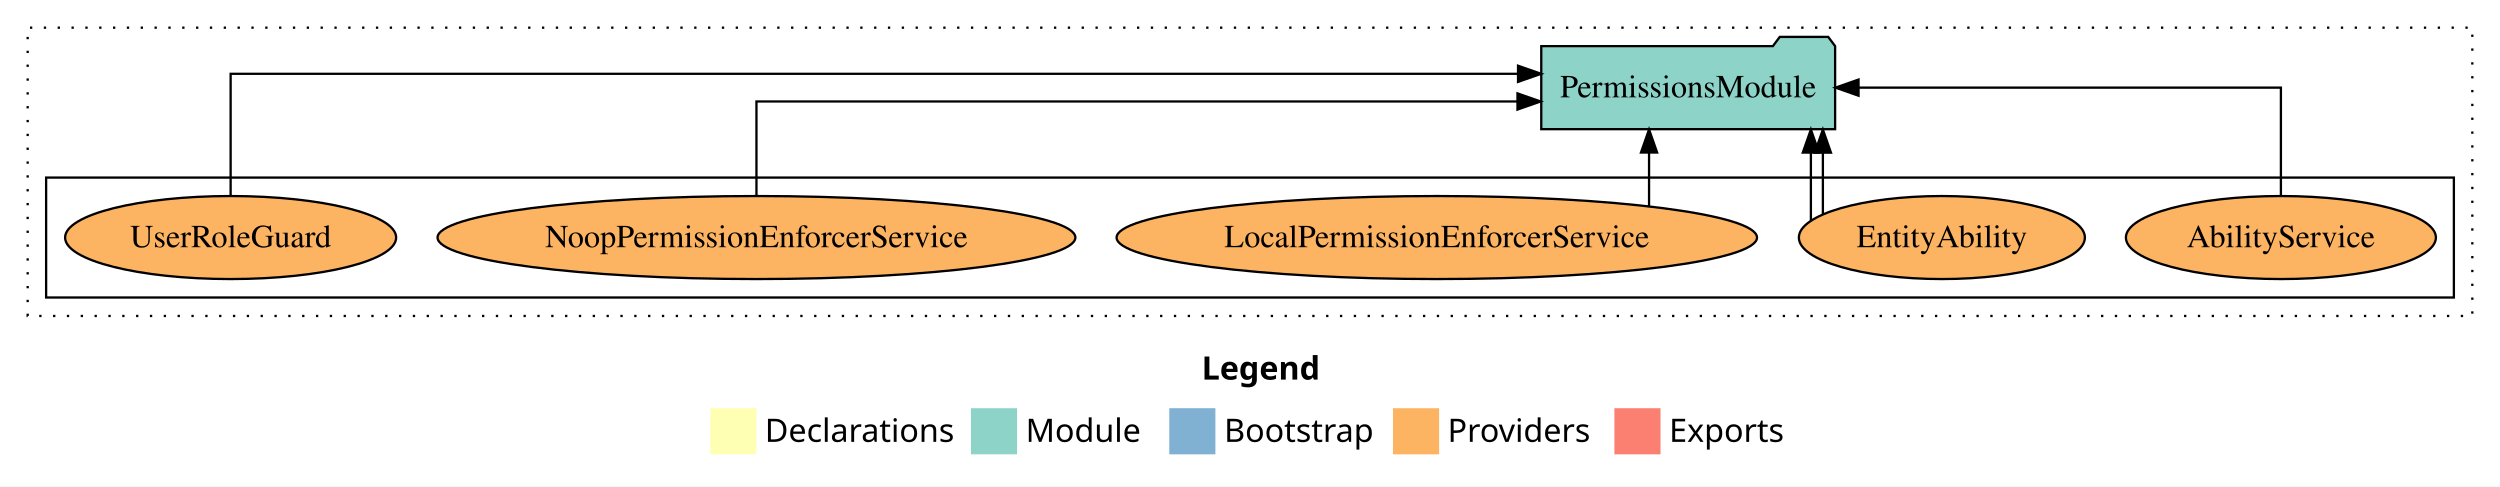
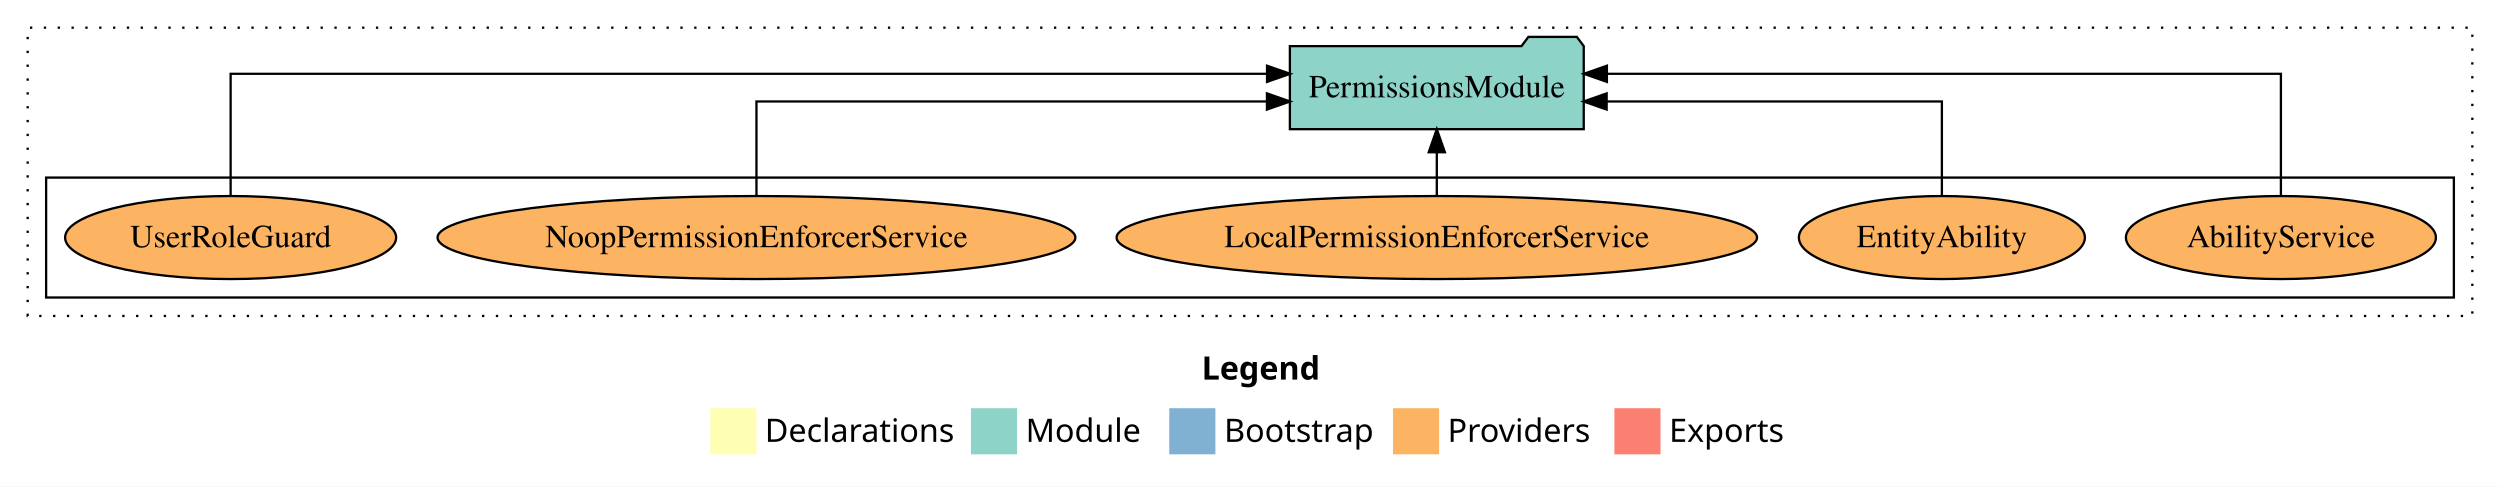
<svg xmlns="http://www.w3.org/2000/svg" width="1084pt" height="211pt" viewBox="0.00 0.00 1084.00 211.00">
  <g id="graph0" class="graph" transform="scale(1 1) rotate(0) translate(4 207)">
    <polygon fill="white" stroke="transparent" points="-4,4 -4,-207 1080,-207 1080,4 -4,4" />
    <text text-anchor="start" x="517.01" y="-42.4" font-family="Times-12" font-weight="bold" font-size="14.00">Legend</text>
    <polygon fill="#ffffb3" stroke="transparent" points="304,-10 304,-30 324,-30 324,-10 304,-10" />
    <text text-anchor="start" x="327.63" y="-15.4" font-family="Times-12" font-size="14.00">  Declarations</text>
    <polygon fill="#8dd3c7" stroke="transparent" points="417,-10 417,-30 437,-30 437,-10 417,-10" />
    <text text-anchor="start" x="440.73" y="-15.4" font-family="Times-12" font-size="14.00">  Module</text>
    <polygon fill="#80b1d3" stroke="transparent" points="503,-10 503,-30 523,-30 523,-10 503,-10" />
    <text text-anchor="start" x="526.78" y="-15.4" font-family="Times-12" font-size="14.00">  Bootstrap</text>
    <polygon fill="#fdb462" stroke="transparent" points="600,-10 600,-30 620,-30 620,-10 600,-10" />
    <text text-anchor="start" x="623.67" y="-15.4" font-family="Times-12" font-size="14.00">  Providers</text>
    <polygon fill="#fb8072" stroke="transparent" points="696,-10 696,-30 716,-30 716,-10 696,-10" />
    <text text-anchor="start" x="719.73" y="-15.4" font-family="Times-12" font-size="14.00">  Exports</text>
    <g id="clust1" class="cluster">
      <polygon fill="none" stroke="black" stroke-dasharray="1,5" points="8,-70 8,-195 1068,-195 1068,-70 8,-70" />
    </g>
    <g id="clust6" class="cluster">
      <polygon fill="none" stroke="black" points="16,-78 16,-130 1060,-130 1060,-78 16,-78" />
    </g>
    <g id="node1" class="node">
      <ellipse fill="#fdb462" stroke="black" cx="985" cy="-104" rx="67.21" ry="18" />
      <text text-anchor="middle" x="985" y="-99.8" font-family="Times,serif" font-size="14.00">AbilityService</text>
    </g>
    <g id="node6" class="node">
-       <polygon fill="#8dd3c7" stroke="black" points="791.71,-187 788.71,-191 767.71,-191 764.71,-187 664.29,-187 664.29,-151 791.71,-151 791.71,-187" />
-       <text text-anchor="middle" x="728" y="-164.8" font-family="Times,serif" font-size="14.00">PermissionsModule</text>
+       <polygon fill="#8dd3c7" stroke="black" points="682.71,-187 679.71,-191 658.71,-191 655.71,-187 555.29,-187 555.29,-151 682.71,-151 682.71,-187" />
+       <text text-anchor="middle" x="619" y="-164.8" font-family="Times,serif" font-size="14.00">PermissionsModule</text>
    </g>
    <g id="edge1" class="edge">
-       <path fill="none" stroke="black" d="M985,-122.11C985,-141.34 985,-169 985,-169 985,-169 801.86,-169 801.86,-169" />
-       <polygon fill="black" stroke="black" points="801.86,-165.5 791.86,-169 801.86,-172.5 801.86,-165.5" />
+       <path fill="none" stroke="black" d="M985,-122.28C985,-143.32 985,-175 985,-175 985,-175 692.75,-175 692.75,-175" />
+       <polygon fill="black" stroke="black" points="692.75,-171.5 682.75,-175 692.75,-178.5 692.75,-171.5" />
    </g>
    <g id="node2" class="node">
      <ellipse fill="#fdb462" stroke="black" cx="838" cy="-104" rx="62.01" ry="18" />
      <text text-anchor="middle" x="838" y="-99.8" font-family="Times,serif" font-size="14.00">EntityAbility</text>
    </g>
    <g id="edge2" class="edge">
-       <path fill="none" stroke="black" d="M781.2,-111.46C781.2,-111.46 781.2,-140.84 781.2,-140.84" />
-       <polygon fill="black" stroke="black" points="777.7,-140.84 781.2,-150.84 784.7,-140.84 777.7,-140.84" />
-     </g>
-     <g id="edge3" class="edge">
-       <path fill="none" stroke="black" d="M786.4,-114.16C786.4,-114.16 786.4,-140.81 786.4,-140.81" />
-       <polygon fill="black" stroke="black" points="782.9,-140.81 786.4,-150.81 789.9,-140.81 782.9,-140.81" />
+       <path fill="none" stroke="black" d="M838,-122.02C838,-139.37 838,-163 838,-163 838,-163 692.64,-163 692.64,-163" />
+       <polygon fill="black" stroke="black" points="692.64,-159.5 682.64,-163 692.64,-166.5 692.64,-159.5" />
    </g>
    <g id="node3" class="node">
      <ellipse fill="#fdb462" stroke="black" cx="619" cy="-104" rx="138.84" ry="18" />
      <text text-anchor="middle" x="619" y="-99.8" font-family="Times,serif" font-size="14.00">LocalPermissionEnforcerService</text>
    </g>
-     <g id="edge4" class="edge">
-       <path fill="none" stroke="black" d="M711.03,-117.47C711.03,-117.47 711.03,-140.86 711.03,-140.86" />
-       <polygon fill="black" stroke="black" points="707.53,-140.86 711.03,-150.86 714.53,-140.86 707.53,-140.86" />
+     <g id="edge3" class="edge">
+       <path fill="none" stroke="black" d="M619,-122.11C619,-122.11 619,-140.99 619,-140.99" />
+       <polygon fill="black" stroke="black" points="615.5,-140.99 619,-150.99 622.5,-140.99 615.5,-140.99" />
    </g>
    <g id="node4" class="node">
      <ellipse fill="#fdb462" stroke="black" cx="324" cy="-104" rx="138.28" ry="18" />
      <text text-anchor="middle" x="324" y="-99.8" font-family="Times,serif" font-size="14.00">NoopPermissionEnforcerService</text>
    </g>
-     <g id="edge5" class="edge">
-       <path fill="none" stroke="black" d="M324,-122.02C324,-139.37 324,-163 324,-163 324,-163 653.98,-163 653.98,-163" />
-       <polygon fill="black" stroke="black" points="653.99,-166.5 663.98,-163 653.98,-159.5 653.99,-166.5" />
+     <g id="edge4" class="edge">
+       <path fill="none" stroke="black" d="M324,-122.02C324,-139.37 324,-163 324,-163 324,-163 545.35,-163 545.35,-163" />
+       <polygon fill="black" stroke="black" points="545.35,-166.5 555.35,-163 545.35,-159.5 545.35,-166.5" />
    </g>
    <g id="node5" class="node">
      <ellipse fill="#fdb462" stroke="black" cx="96" cy="-104" rx="71.77" ry="18" />
      <text text-anchor="middle" x="96" y="-99.8" font-family="Times,serif" font-size="14.00">UserRoleGuard</text>
    </g>
-     <g id="edge6" class="edge">
-       <path fill="none" stroke="black" d="M96,-122.28C96,-143.32 96,-175 96,-175 96,-175 654.22,-175 654.22,-175" />
-       <polygon fill="black" stroke="black" points="654.22,-178.5 664.22,-175 654.22,-171.5 654.22,-178.5" />
+     <g id="edge5" class="edge">
+       <path fill="none" stroke="black" d="M96,-122.28C96,-143.32 96,-175 96,-175 96,-175 545.39,-175 545.39,-175" />
+       <polygon fill="black" stroke="black" points="545.39,-178.5 555.39,-175 545.39,-171.5 545.39,-178.5" />
    </g>
  </g>
</svg>
